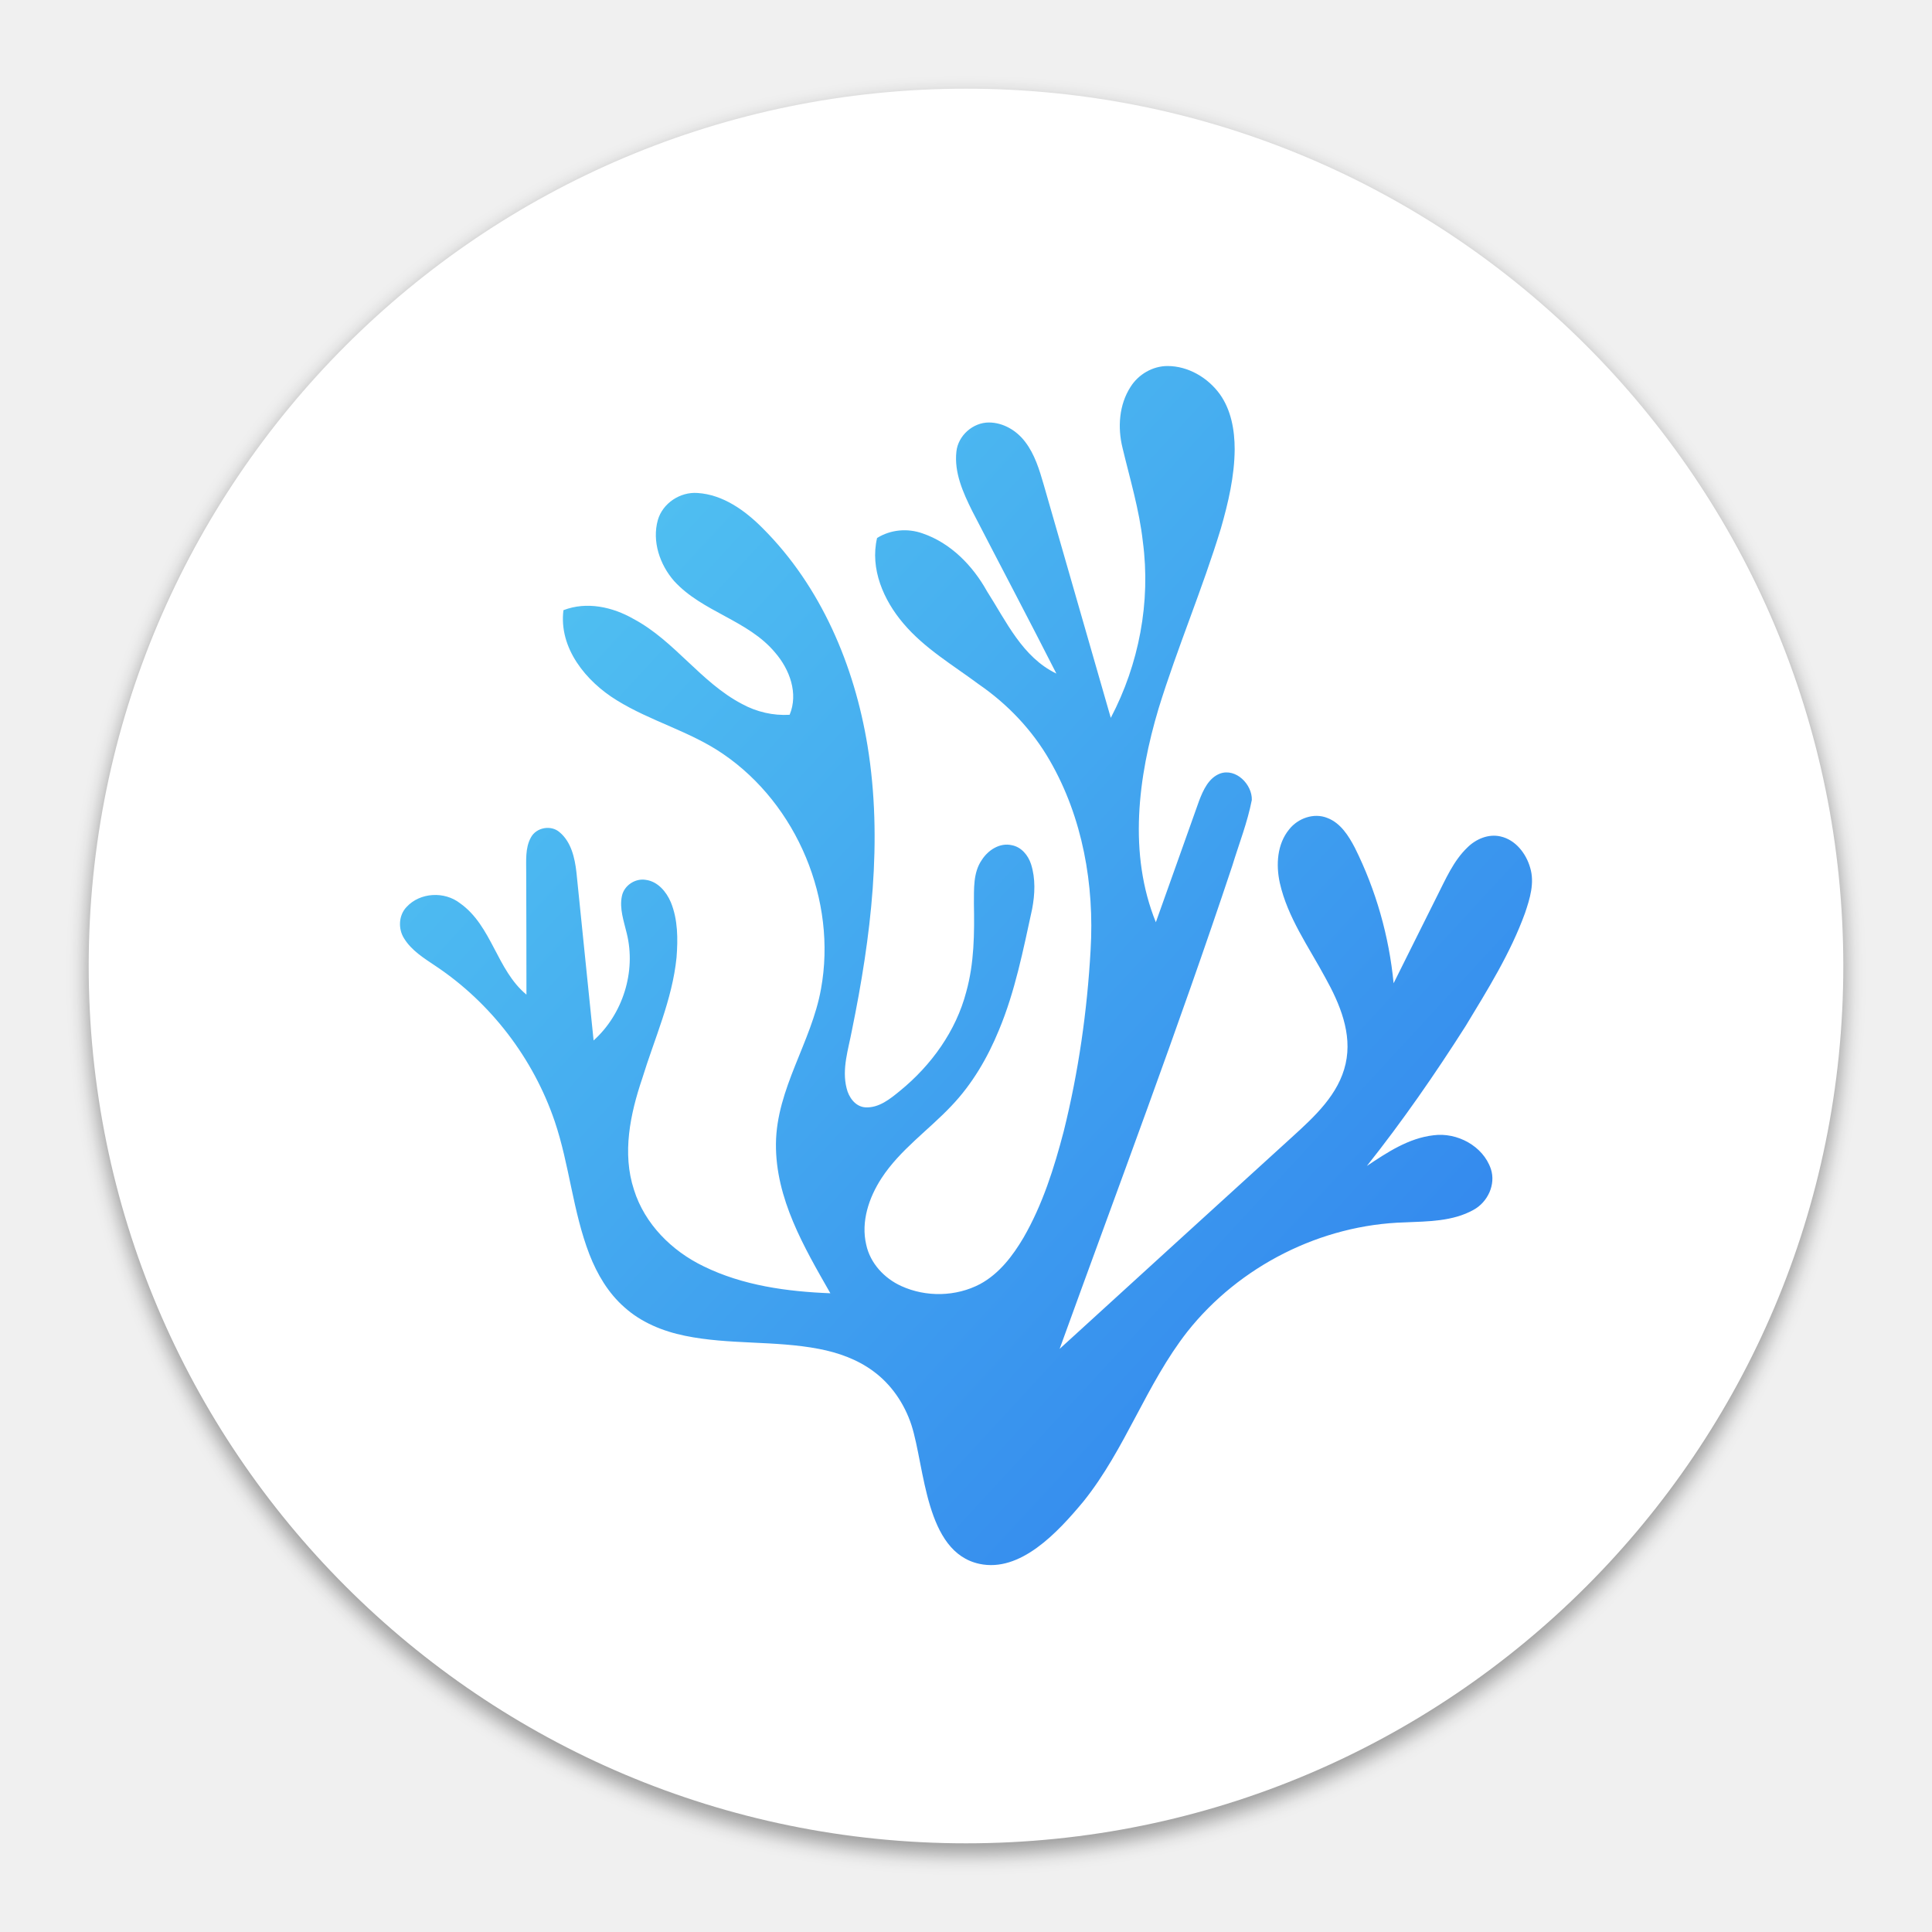
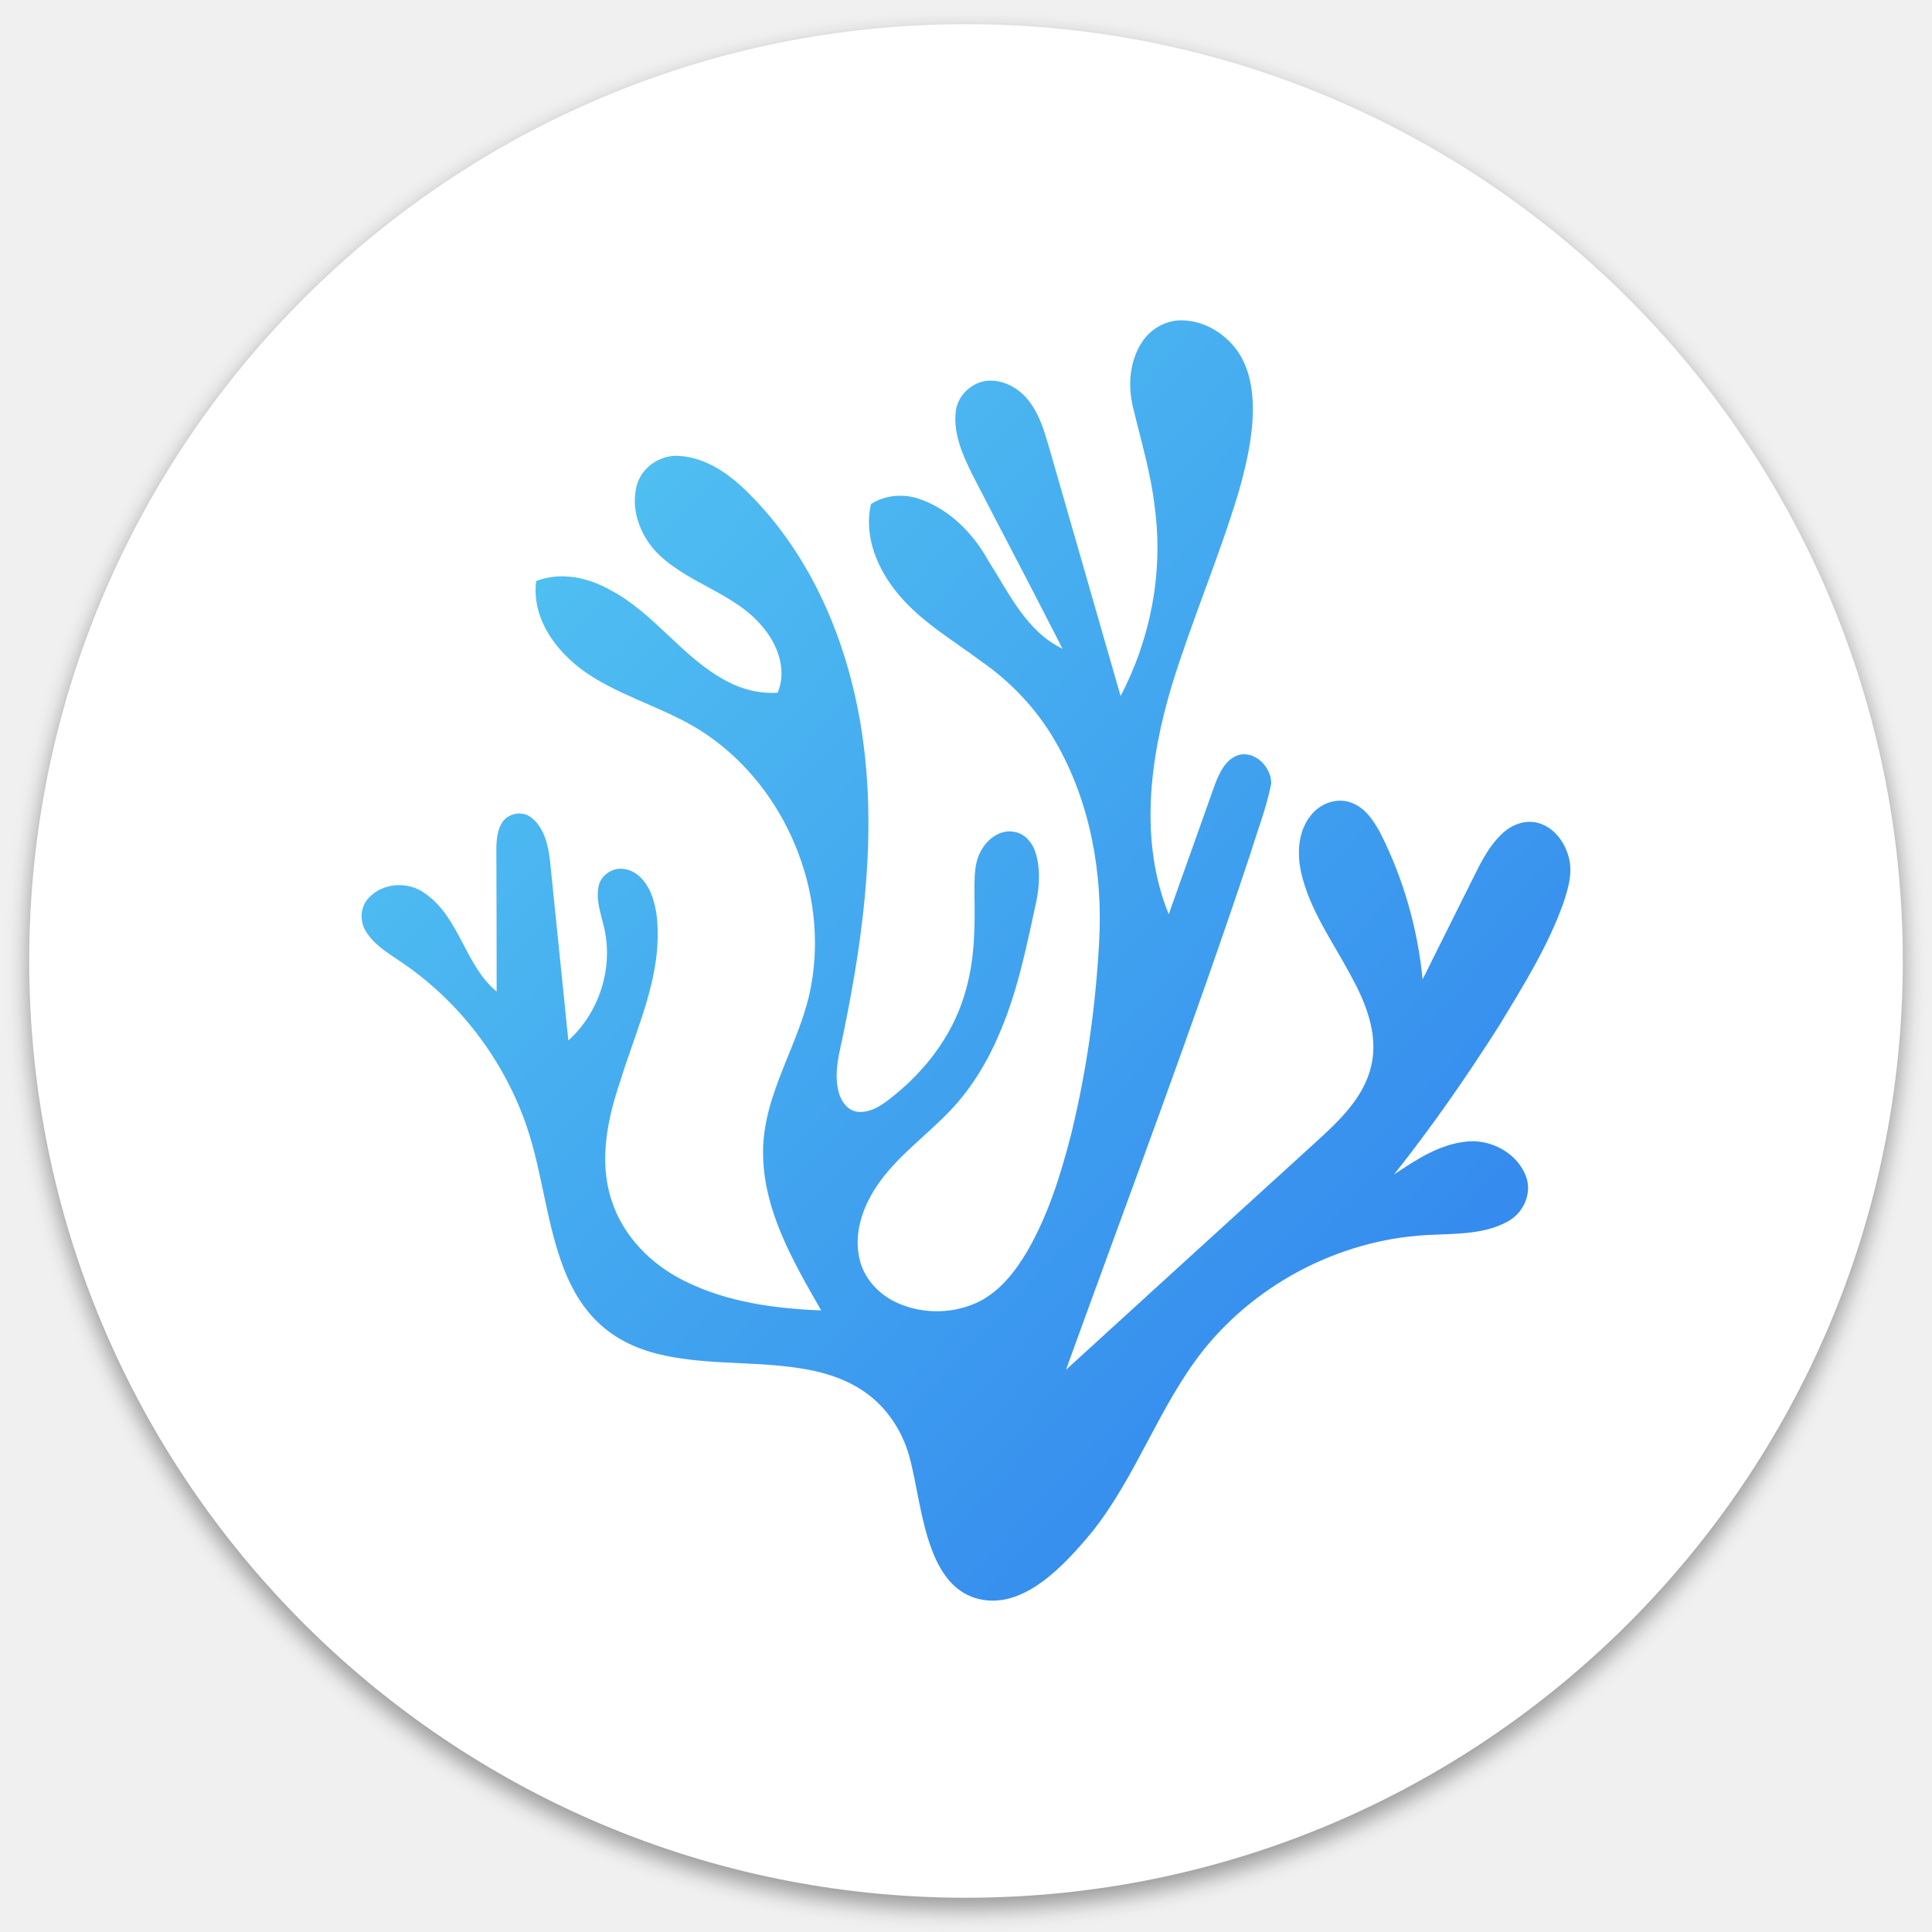
- <svg xmlns="http://www.w3.org/2000/svg" xmlns:xlink="http://www.w3.org/1999/xlink" width="1024px" height="1024px" viewBox="0 0 1024 1024" version="1.1">
-   <defs>
+ <svg xmlns="http://www.w3.org/2000/svg" xmlns:xlink="http://www.w3.org/1999/xlink" width="1024px" height="1024px" viewBox="0 0 1024 1024" version="1.1" id="svg30">
+   <defs id="defs21">
    <circle id="path-1" cx="512" cy="512" r="465" />
-     <filter x="-2.0%" y="-1.5%" width="104.1%" height="104.1%" filterUnits="objectBoundingBox" id="filter-2">
-       <feMorphology radius="0.5" operator="dilate" in="SourceAlpha" result="shadowSpreadOuter1" />
-       <feOffset dx="0" dy="5" in="shadowSpreadOuter1" result="shadowOffsetOuter1" />
-       <feGaussianBlur stdDeviation="5" in="shadowOffsetOuter1" result="shadowBlurOuter1" />
-       <feColorMatrix values="0 0 0 0 0   0 0 0 0 0   0 0 0 0 0  0 0 0 0.35 0" type="matrix" in="shadowBlurOuter1" />
+     <filter x="-0.013" y="-0.013" width="1.026" height="1.031" filterUnits="objectBoundingBox" id="filter-2">
+       <feMorphology radius="0.5" operator="dilate" in="SourceAlpha" result="shadowSpreadOuter1" id="feMorphology7" />
+       <feOffset dx="0" dy="5" in="shadowSpreadOuter1" result="shadowOffsetOuter1" id="feOffset9" />
+       <feGaussianBlur stdDeviation="5" in="shadowOffsetOuter1" result="shadowBlurOuter1" id="feGaussianBlur11" />
+       <feColorMatrix values="0 0 0 0 0   0 0 0 0 0   0 0 0 0 0  0 0 0 0.35 0" type="matrix" in="shadowBlurOuter1" id="feColorMatrix13" />
    </filter>
-     <linearGradient x1="0%" y1="0%" x2="96.668%" y2="95.72%" id="linearGradient-3">
-       <stop stop-color="#56CCF2" offset="0%" />
-       <stop stop-color="#2F80ED" offset="100%" />
+     <linearGradient x1="218.186" y1="188.499" x2="815.12" y2="779.581" id="linearGradient-3" gradientTransform="scale(0.9716458,1.029182)" gradientUnits="userSpaceOnUse">
+       <stop stop-color="#56CCF2" offset="0%" id="stop16" />
+       <stop stop-color="#2F80ED" offset="100%" id="stop18" />
    </linearGradient>
  </defs>
-   <g id="codium_blue_light" stroke="none" stroke-width="1" fill="none" fill-rule="evenodd">
+   <g id="codium_blue_light" stroke="none" stroke-width="1" fill="none" fill-rule="evenodd" transform="matrix(1.067779,0,0,1.067779,-34.70289,-37.37228)">
    <g id="Oval">
-       <use fill="black" fill-opacity="1" filter="url(#filter-2)" xlink:href="#path-1" />
-       <use fill="#FFFFFF" fill-rule="evenodd" xlink:href="#path-1" />
+       <use fill="#000000" fill-opacity="1" filter="url(#filter-2)" xlink:href="#path-1" id="use23" x="0" y="0" width="100%" height="100%" />
+       <use fill="#ffffff" fill-rule="evenodd" xlink:href="#path-1" id="use25" x="0" y="0" width="100%" height="100%" />
    </g>
-     <path d="M599.252,204.99 C603.426,198.407 610.898,194.027 618.74,194 C629.73,193.973 640.185,200.145 646.549,208.931 C652.543,217.334 654.391,227.954 654.405,238.095 C654.309,252.355 651.024,266.369 647.11,280.014 C637.325,312.216 624.036,343.227 614.114,375.388 C603.18,411.888 597.938,452.561 612.623,488.801 C620.3,467.369 627.896,445.896 635.546,424.437 C637.722,418.772 640.582,412.326 646.659,409.999 C655.116,406.988 663.738,415.816 663.492,423.986 C661.179,435.892 656.69,447.238 653.159,458.816 C624.543,544.843 592.491,629.68 561.63,714.927 C602.673,677.401 643.839,640.012 684.937,602.555 C696.761,591.784 709.585,580.056 713.211,563.784 C716.824,547.813 710.105,531.965 702.482,518.252 C693.682,501.884 682.446,486.324 678.313,467.903 C676.233,458.364 676.863,447.388 683.295,439.574 C687.934,433.689 696.378,430.651 703.508,433.525 C710.543,436.207 714.785,442.968 718.111,449.345 C729.278,471.748 736.244,496.232 738.639,521.153 C746.262,505.771 753.981,490.443 761.617,475.074 C766.229,466.014 770.308,456.297 777.794,449.14 C782.31,444.678 788.893,441.873 795.27,443.323 C803.262,445.089 808.873,452.356 811.022,459.91 C813.458,467.93 810.885,476.278 808.299,483.901 C800.594,505.21 788.496,524.493 776.836,543.789 C760.577,569.34 743.306,594.275 724.461,617.992 C735.231,610.794 746.577,603.225 759.77,601.72 C772.251,600.05 786.046,607.359 790.179,619.539 C792.943,627.832 788.468,637.22 780.955,641.271 C769.938,647.416 756.896,647.334 744.647,647.881 C700.21,649.099 656.895,670.983 629.319,705.812 C607.559,733.594 596.446,768.109 574.358,795.658 C560.426,812.45 540.748,833.529 519.096,828.873 C490.26,822.672 490.26,777.607 483.075,755.272 C479.366,744.009 472.414,733.717 462.766,726.697 C454.336,720.47 444.236,716.898 434.026,714.941 C410.596,710.438 386.428,712.819 363.053,707.988 C351.352,705.607 339.828,700.913 330.892,692.825 C322.379,685.352 316.495,675.348 312.416,664.879 C303.603,642.079 301.81,617.335 293.982,594.248 C282.65,561.006 260.233,531.623 231.028,512.107 C224.87,507.947 218.178,503.896 214.195,497.409 C210.952,492.345 211.239,485.147 215.482,480.726 C222.639,472.939 235.572,472.296 243.838,478.742 C260.781,490.758 263.23,514.105 279.024,527.175 C279.051,505.606 278.941,484.052 278.9,462.497 C278.955,456.27 278.257,449.564 281.377,443.898 C284.21,438.534 292.052,437.083 296.61,441.106 C302.768,446.266 304.643,454.683 305.519,462.305 C308.584,492.017 311.54,521.742 314.62,551.467 C330.098,537.562 337.215,514.995 332.206,494.754 C330.687,488.294 328.223,481.643 329.619,474.937 C330.755,469.312 336.722,465.357 342.347,466.356 C348.669,467.218 353.186,472.638 355.553,478.208 C359.33,487.432 359.344,497.71 358.578,507.509 C356.333,529.83 346.89,550.44 340.376,571.68 C334.026,590.429 329.66,611.259 336.024,630.624 C341.69,648.73 356.06,663.045 372.92,671.161 C393.736,681.384 417.179,684.559 440.116,685.462 C426.171,661.061 411.007,635.236 411.267,606.209 C411.541,576.977 430.126,552.356 435.148,524.15 C443.702,477.346 422.585,426.477 383.266,399.626 C365.804,387.623 344.837,382.286 326.896,371.16 C310.665,361.224 296.089,343.542 298.635,323.411 C310.966,318.634 324.733,321.686 335.86,328.091 C357.606,339.696 371.442,361.703 393.298,373.13 C400.976,377.318 409.775,379.385 418.52,378.851 C423.256,367.506 418.52,354.792 410.884,345.951 C396.514,328.639 372.263,324.437 357.237,307.891 C349.709,299.256 345.508,286.911 348.669,275.621 C351.242,266.698 360.48,260.621 369.677,261.292 C383.294,262.14 395.022,270.667 404.328,280.055 C435.135,310.847 452.857,352.725 459.81,395.287 C468.021,445.486 461.644,496.697 451.53,546.129 C449.641,556.202 446.11,566.535 448.724,576.812 C449.847,581.575 453.282,586.488 458.551,586.912 C465.804,587.378 471.798,582.437 477.081,578.113 C493.599,564.619 506.724,546.458 512.143,525.656 C516.372,510.492 516.495,494.617 516.194,479.002 C516.276,471.187 515.702,462.565 520.368,455.805 C523.708,450.577 529.934,446.471 536.339,447.99 C541.362,448.948 544.92,453.3 546.453,457.967 C548.916,465.645 548.547,473.938 547.055,481.78 C542.334,503.403 538.064,525.314 529.51,545.842 C523.475,560.581 515.318,574.595 504.274,586.146 C492.094,599.051 477.054,609.398 467.241,624.438 C460.549,634.716 456.224,647.485 459.125,659.761 C461.247,669.559 468.705,677.552 477.697,681.63 C490.794,687.611 506.696,687.31 519.465,680.576 C529.592,675.102 536.791,665.632 542.525,655.901 C552.625,638.397 558.743,618.964 563.82,599.503 C571.634,568.081 576.233,535.865 578.039,503.54 C580.106,469.011 573.838,433.306 556.43,403.143 C547.178,386.994 534.095,373.24 518.808,362.716 C505.04,352.479 489.904,343.611 478.737,330.349 C468.295,318.06 461.055,301.473 464.86,285.16 C472.004,280.671 481.022,279.891 488.933,282.696 C503.864,287.773 515.551,299.762 523.092,313.324 C533.329,329.309 541.868,348.332 559.906,357.009 C545.235,328.146 530.099,299.529 515.25,270.762 C510.419,261.046 505.656,250.426 506.915,239.313 C507.832,230.842 515.702,223.889 524.2,223.93 C531.741,223.958 538.816,228.2 543.305,234.112 C548.437,240.764 550.887,248.961 553.2,256.926 C565.038,298.12 576.862,339.3 588.741,380.479 C603.672,352.041 609.981,319.086 605.739,287.171 C603.878,270.256 598.91,253.915 594.968,237.411 C592.286,226.613 593.093,214.501 599.252,204.99 Z" id="Shape" fill="url(#linearGradient-3)" fill-rule="nonzero" />
+     <path d="m 599.252,204.99 c 4.174,-6.583 11.646,-10.962 19.488,-10.989 10.989,-0.027 21.445,6.145 27.809,14.931 5.994,8.403 7.842,19.023 7.856,29.164 -0.096,14.26 -3.38,28.274 -7.294,41.919 -9.785,32.202 -23.074,63.214 -32.996,95.375 -10.935,36.499 -16.176,77.173 -1.492,113.412 7.678,-21.432 15.273,-42.904 22.923,-64.363 2.176,-5.666 5.036,-12.112 11.113,-14.438 8.458,-3.011 17.08,5.816 16.833,13.987 -2.313,11.906 -6.802,23.252 -10.333,34.83 -28.616,86.027 -60.668,170.864 -91.529,256.111 41.043,-37.526 82.209,-74.915 123.307,-112.372 11.824,-10.771 24.648,-22.499 28.274,-38.771 3.613,-15.971 -3.107,-31.819 -10.729,-45.532 -8.8,-16.368 -20.036,-31.928 -24.169,-50.349 -2.08,-9.539 -1.451,-20.515 4.982,-28.329 4.639,-5.885 13.083,-8.923 20.214,-6.049 7.034,2.682 11.277,9.443 14.602,15.82 11.167,22.403 18.133,46.887 20.528,71.808 7.623,-15.383 15.342,-30.71 22.978,-46.079 4.612,-9.06 8.69,-18.777 16.176,-25.934 4.516,-4.461 11.099,-7.267 17.476,-5.816 7.992,1.765 13.603,9.032 15.752,16.587 2.436,8.02 -0.137,16.368 -2.723,23.991 -7.705,21.308 -19.803,40.591 -31.463,59.888 -16.258,25.551 -33.53,50.486 -52.375,74.203 10.771,-7.199 22.116,-14.767 35.309,-16.272 12.481,-1.67 26.276,5.638 30.409,17.819 2.764,8.293 -1.711,17.682 -9.224,21.733 -11.017,6.145 -24.059,6.063 -36.308,6.61 -44.437,1.218 -87.752,23.101 -115.328,57.931 -21.76,27.782 -32.873,62.297 -54.961,89.846 -13.932,16.792 -33.61,37.871 -55.262,33.215 -28.835,-6.2 -28.835,-51.266 -36.02,-73.601 -3.709,-11.263 -10.661,-21.555 -20.309,-28.575 -8.43,-6.227 -18.53,-9.799 -28.74,-11.756 -23.43,-4.503 -47.598,-2.121 -70.973,-6.952 -11.701,-2.381 -23.224,-7.075 -32.161,-15.164 -8.512,-7.472 -14.397,-17.476 -18.476,-27.946 -8.813,-22.8 -10.606,-47.544 -18.434,-70.631 -11.332,-33.242 -33.749,-62.625 -62.954,-82.141 -6.159,-4.16 -12.851,-8.211 -16.833,-14.698 -3.243,-5.064 -2.956,-12.262 1.286,-16.683 7.158,-7.787 20.09,-8.43 28.356,-1.984 16.943,12.016 19.392,35.363 35.186,48.433 0.027,-21.568 -0.082,-43.123 -0.123,-64.678 0.055,-6.227 -0.643,-12.933 2.477,-18.599 2.833,-5.365 10.675,-6.815 15.232,-2.792 6.159,5.159 8.033,13.576 8.909,21.199 3.066,29.711 6.022,59.436 9.101,89.161 15.478,-13.905 22.595,-36.472 17.586,-56.713 -1.519,-6.46 -3.982,-13.111 -2.587,-19.817 1.136,-5.625 7.103,-9.58 12.728,-8.581 6.323,0.862 10.839,6.282 13.207,11.852 3.777,9.224 3.791,19.502 3.025,29.301 -2.244,22.321 -11.687,42.932 -18.202,64.172 -6.35,18.749 -10.716,39.579 -4.352,58.944 5.666,18.106 20.036,32.421 36.896,40.537 20.816,10.223 44.259,13.398 67.196,14.301 -13.946,-24.401 -29.109,-50.226 -28.849,-79.253 0.274,-29.232 18.859,-53.853 23.881,-82.059 8.553,-46.805 -12.563,-97.674 -51.882,-124.525 -17.463,-12.002 -38.429,-17.34 -56.371,-28.466 -16.231,-9.936 -30.806,-27.617 -28.261,-47.749 12.331,-4.776 26.098,-1.724 37.225,4.68 21.746,11.605 35.582,33.612 57.438,45.039 7.678,4.188 16.477,6.254 25.222,5.721 4.735,-11.345 0,-24.059 -7.637,-32.9 -14.37,-17.312 -38.621,-21.514 -53.647,-38.06 -7.527,-8.636 -11.729,-20.98 -8.567,-32.271 2.573,-8.923 11.811,-14.999 21.007,-14.329 13.617,0.849 25.346,9.375 34.652,18.763 30.806,30.792 48.529,72.67 55.481,115.232 8.211,50.199 1.834,101.41 -8.28,150.842 -1.889,10.073 -5.419,20.405 -2.806,30.683 1.122,4.763 4.557,9.676 9.826,10.1 7.253,0.465 13.248,-4.475 18.53,-8.8 16.518,-13.494 29.643,-31.655 35.062,-52.457 4.229,-15.164 4.352,-31.039 4.051,-46.654 0.082,-7.814 -0.493,-16.436 4.174,-23.197 3.339,-5.228 9.566,-9.334 15.971,-7.814 5.023,0.958 8.581,5.31 10.114,9.977 2.463,7.678 2.094,15.971 0.602,23.813 -4.722,21.623 -8.991,43.534 -17.545,64.062 -6.035,14.739 -14.192,28.753 -25.236,40.304 -12.18,12.905 -27.221,23.252 -37.033,38.292 -6.692,10.278 -11.017,23.046 -8.116,35.322 2.121,9.799 9.58,17.791 18.571,21.87 13.097,5.981 29,5.679 41.768,-1.054 10.127,-5.474 17.326,-14.945 23.06,-24.675 10.1,-17.504 16.217,-36.937 21.295,-56.398 7.814,-31.422 12.413,-63.638 14.219,-95.963 2.067,-34.529 -4.201,-70.234 -21.609,-100.397 -9.251,-16.149 -22.335,-29.903 -37.622,-40.427 -13.768,-10.237 -28.904,-19.105 -40.071,-32.366 -10.442,-12.29 -17.682,-28.877 -13.877,-45.19 7.144,-4.489 16.163,-5.269 24.073,-2.463 14.931,5.077 26.618,17.066 34.159,30.628 10.237,15.985 18.777,35.008 36.814,43.684 -14.671,-28.863 -29.807,-57.479 -44.656,-86.246 -4.831,-9.717 -9.594,-20.337 -8.335,-31.449 0.917,-8.471 8.786,-15.424 17.285,-15.383 7.541,0.027 14.616,4.27 19.105,10.182 5.132,6.651 7.582,14.849 9.895,22.814 11.838,41.194 23.662,82.373 35.541,123.553 14.931,-28.439 21.24,-61.393 16.997,-93.308 -1.861,-16.915 -6.829,-33.256 -10.771,-49.761 -2.682,-10.798 -1.875,-22.91 4.284,-32.421 z" id="Shape" fill="url(#linearGradient-3)" fill-rule="nonzero" style="fill:url(#linearGradient-3)" />
  </g>
</svg>
